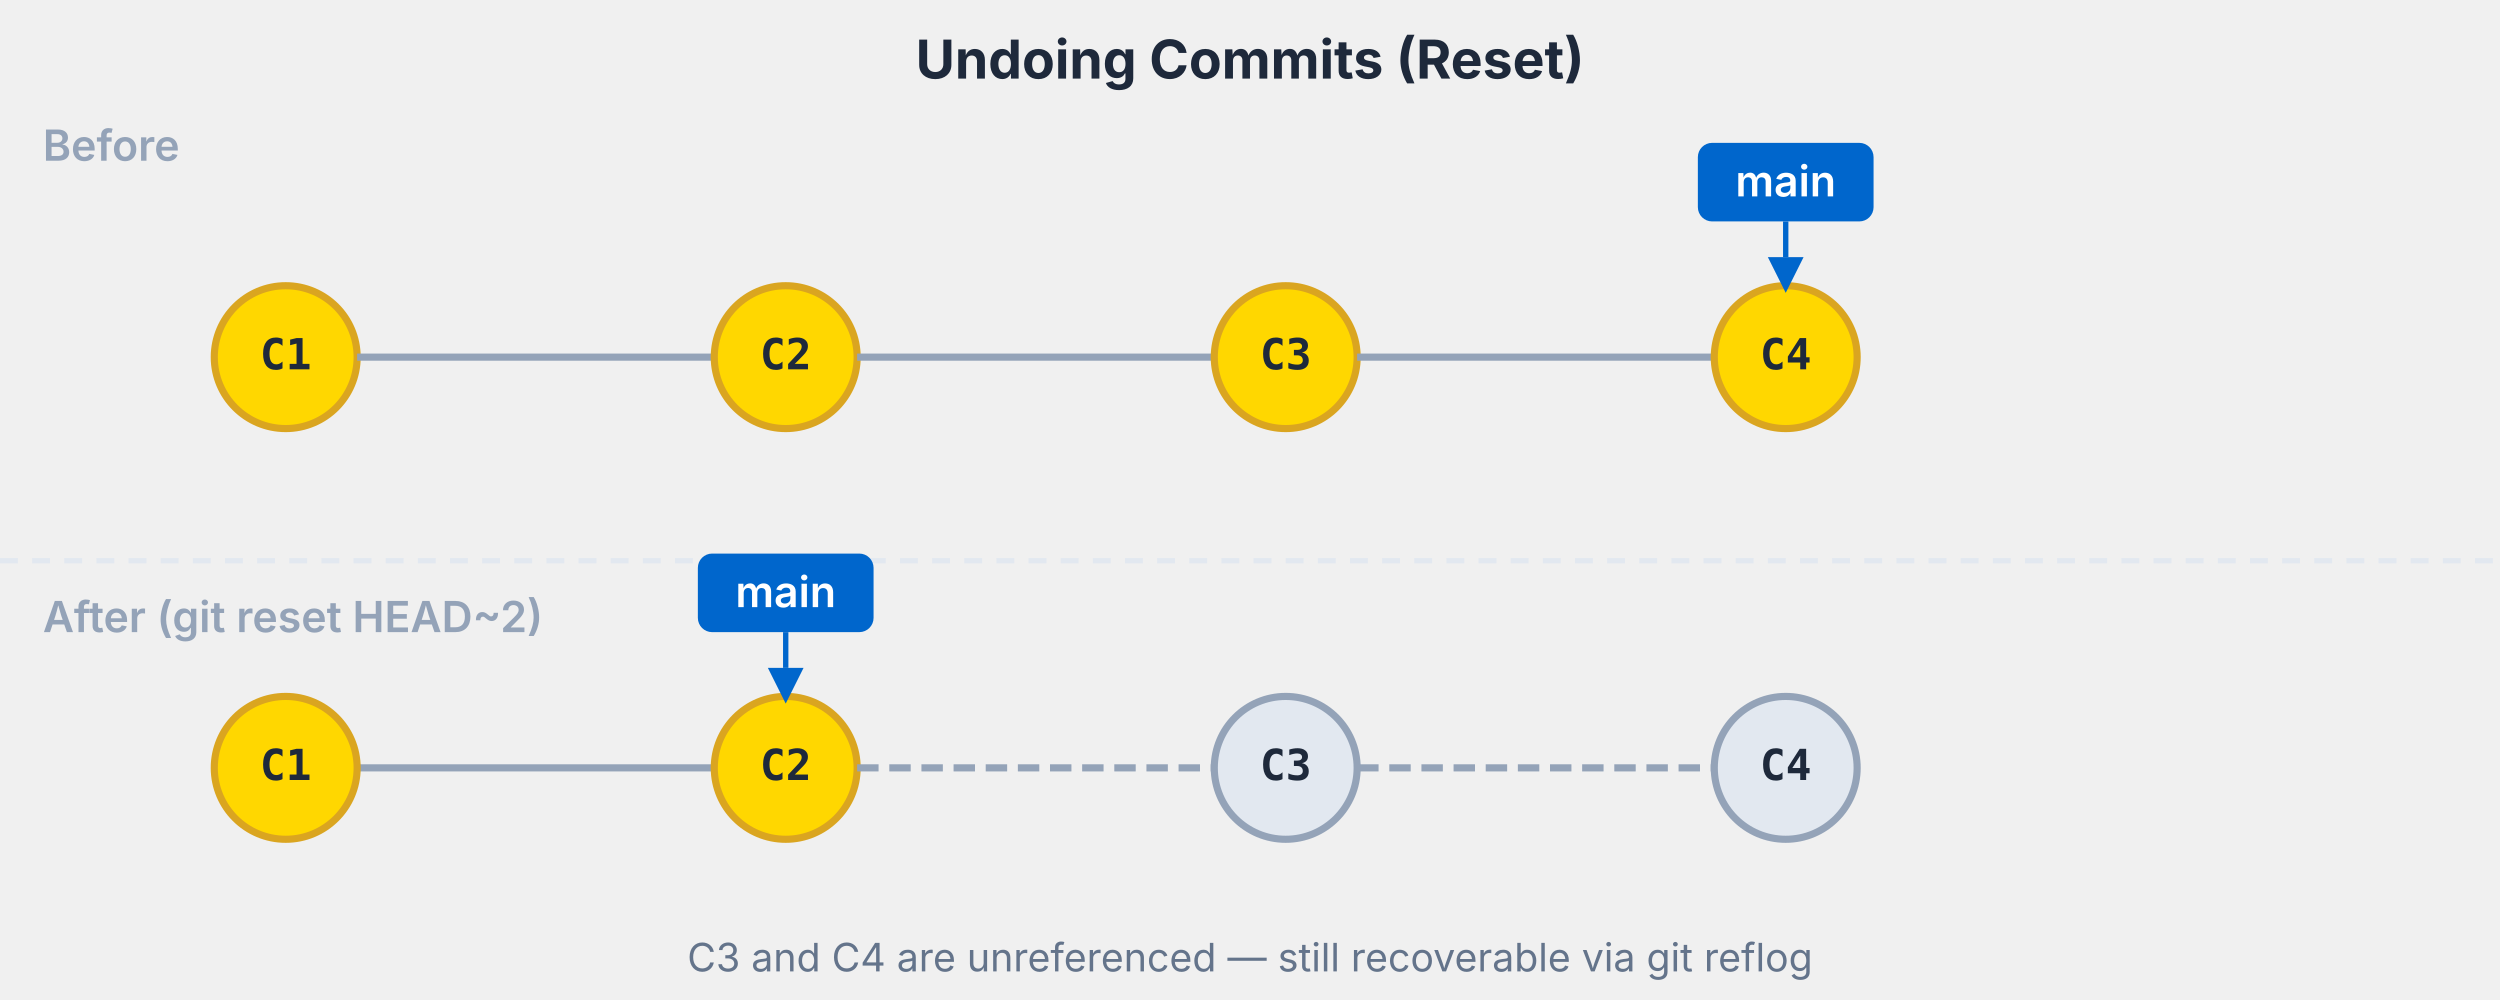
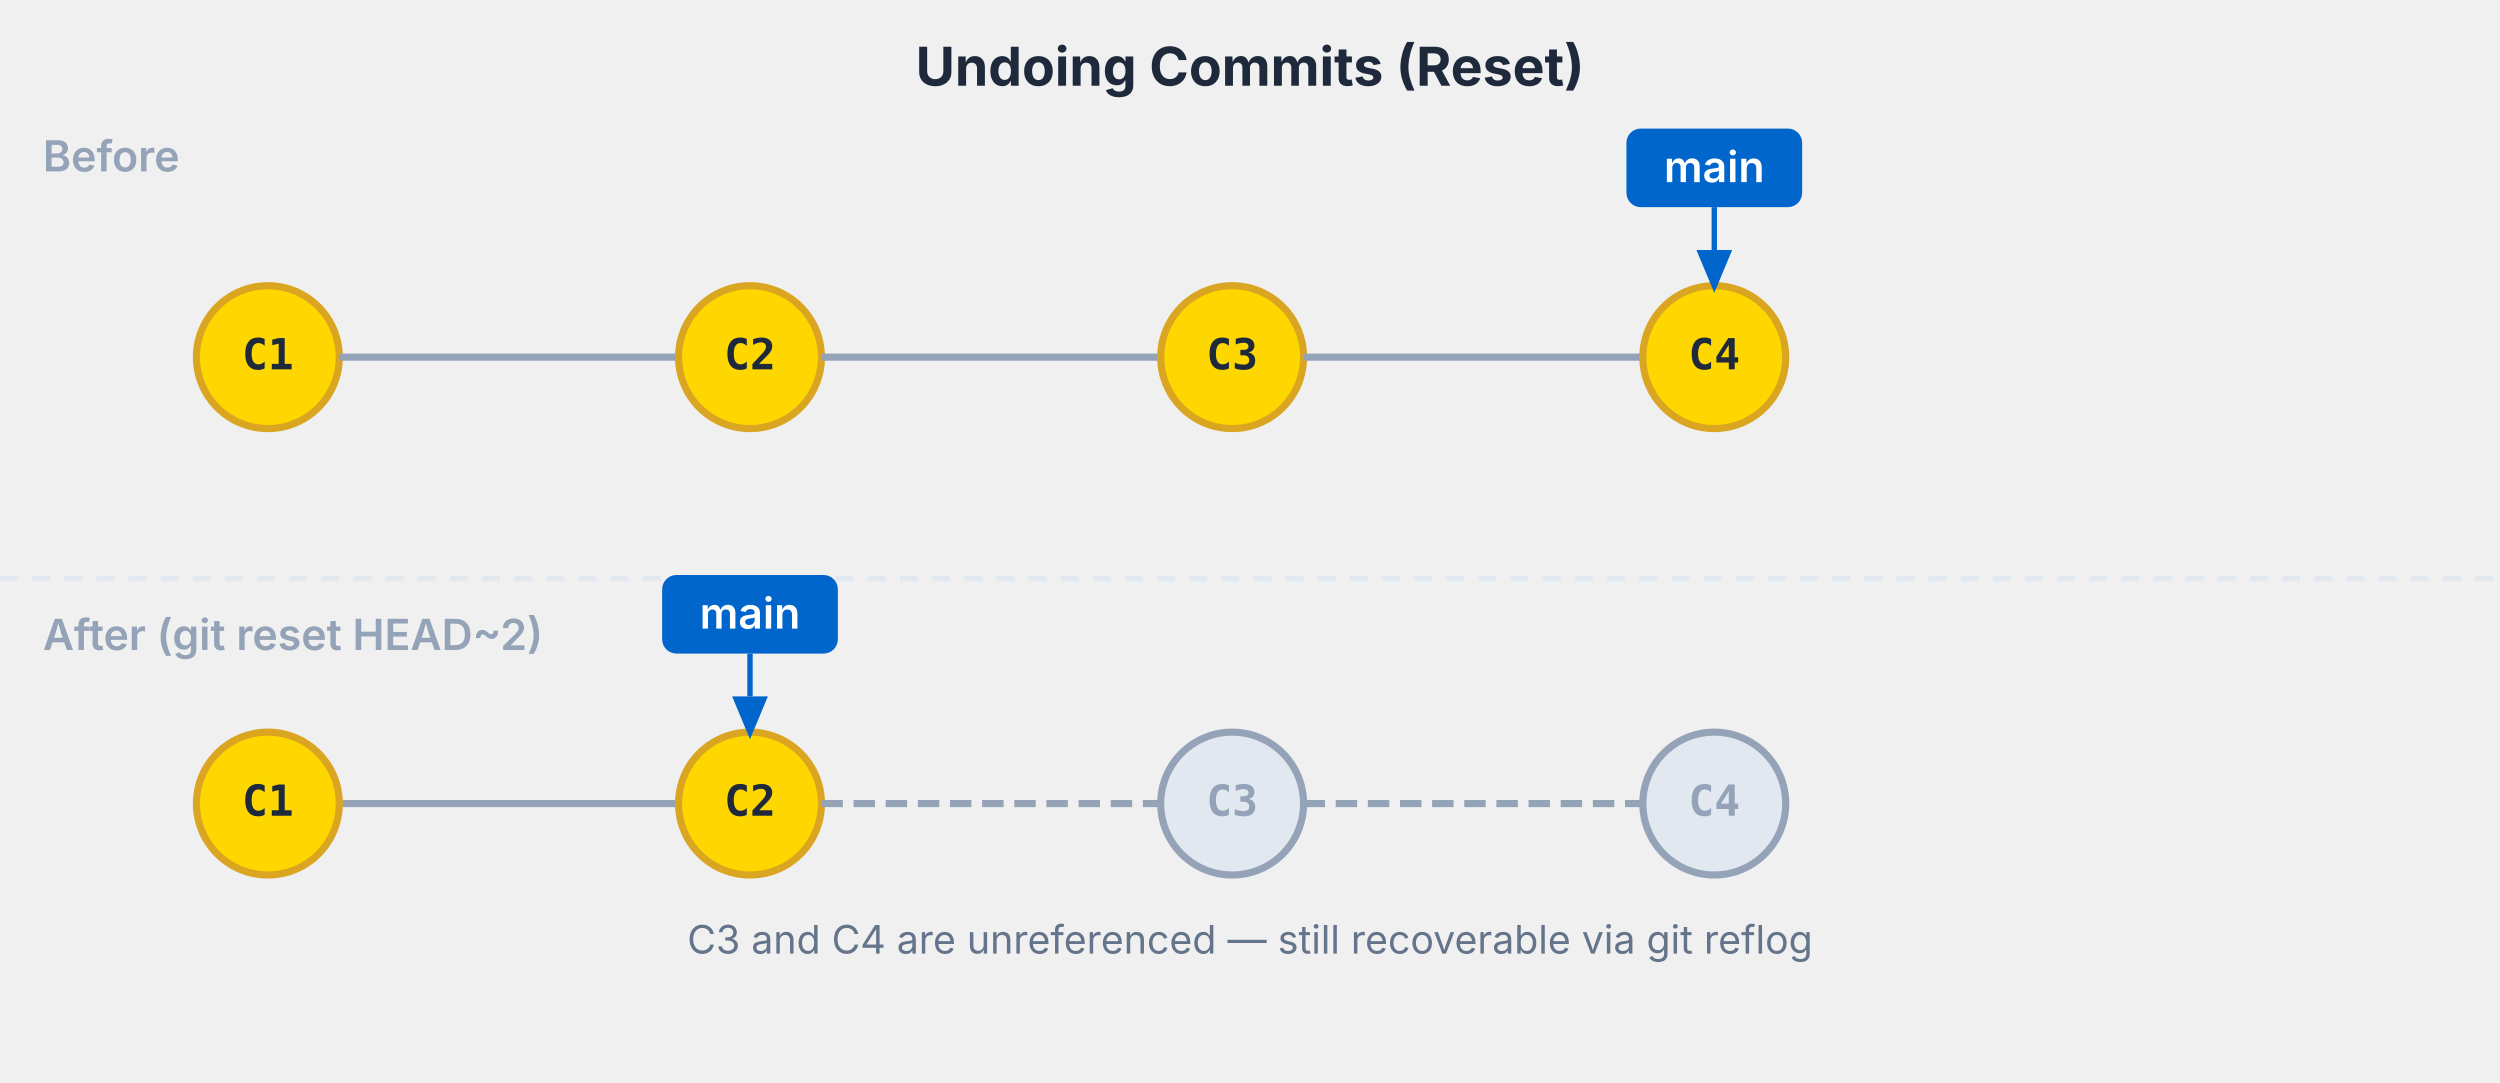
- <svg xmlns="http://www.w3.org/2000/svg" viewBox="0 0 700 280">
-   <text x="350" y="22" font-family="-apple-system, BlinkMacSystemFont, 'Segoe UI', sans-serif" font-size="15" font-weight="bold" text-anchor="middle" fill="#1e293b">Undoing Commits (Reset)</text>
-   <text x="12" y="45" font-family="-apple-system, BlinkMacSystemFont, 'Segoe UI', sans-serif" font-size="12" font-weight="600" fill="#94a3b8">Before</text>
-   <line x1="0" y1="157" x2="700" y2="157" stroke="#e2e8f0" stroke-width="1.5" stroke-dasharray="5,4" />
-   <text x="12" y="177" font-family="-apple-system, BlinkMacSystemFont, 'Segoe UI', sans-serif" font-size="12" font-weight="600" fill="#94a3b8">After  (git reset HEAD~2)</text>
-   <circle cx="80" cy="100" r="20" fill="#FFD700" stroke="#DAA520" stroke-width="2" opacity="1" />
-   <text x="80" y="100" font-family="monospace" font-size="12" font-weight="bold" text-anchor="middle" dominant-baseline="middle" fill="#1e293b" opacity="1">C1</text>
-   <line x1="100" y1="100" x2="200" y2="100" stroke="#94a3b8" stroke-width="2" fill="none" />
-   <circle cx="220" cy="100" r="20" fill="#FFD700" stroke="#DAA520" stroke-width="2" opacity="1" />
-   <text x="220" y="100" font-family="monospace" font-size="12" font-weight="bold" text-anchor="middle" dominant-baseline="middle" fill="#1e293b" opacity="1">C2</text>
-   <line x1="240" y1="100" x2="340" y2="100" stroke="#94a3b8" stroke-width="2" fill="none" />
-   <circle cx="360" cy="100" r="20" fill="#FFD700" stroke="#DAA520" stroke-width="2" opacity="1" />
-   <text x="360" y="100" font-family="monospace" font-size="12" font-weight="bold" text-anchor="middle" dominant-baseline="middle" fill="#1e293b" opacity="1">C3</text>
-   <line x1="380" y1="100" x2="480" y2="100" stroke="#94a3b8" stroke-width="2" fill="none" />
-   <circle cx="500" cy="100" r="20" fill="#FFD700" stroke="#DAA520" stroke-width="2" opacity="1" />
-   <text x="500" y="100" font-family="monospace" font-size="12" font-weight="bold" text-anchor="middle" dominant-baseline="middle" fill="#1e293b" opacity="1">C4</text>
-   <rect x="475.4" y="40.0" width="49.2" height="22" rx="4" fill="#0066CC" />
-   <text x="500" y="55.0" font-family="-apple-system, BlinkMacSystemFont, 'Segoe UI', sans-serif" font-size="12" font-weight="600" text-anchor="middle" fill="white">main</text>
-   <line x1="500" y1="62" x2="500" y2="72.0" stroke="#0066CC" stroke-width="1.5" />
-   <polygon points="495,72.0 505,72.0 500,82.0" fill="#0066CC" />
-   <line x1="100" y1="215" x2="200" y2="215" stroke="#94a3b8" stroke-width="2" fill="none" />
-   <circle cx="80" cy="215" r="20" fill="#FFD700" stroke="#DAA520" stroke-width="2" opacity="1" />
-   <text x="80" y="215" font-family="monospace" font-size="12" font-weight="bold" text-anchor="middle" dominant-baseline="middle" fill="#1e293b" opacity="1">C1</text>
-   <circle cx="220" cy="215" r="20" fill="#FFD700" stroke="#DAA520" stroke-width="2" opacity="1" />
-   <text x="220" y="215" font-family="monospace" font-size="12" font-weight="bold" text-anchor="middle" dominant-baseline="middle" fill="#1e293b" opacity="1">C2</text>
-   <line x1="240" y1="215" x2="340" y2="215" stroke="#94a3b8" stroke-width="2" stroke-dasharray="6,3" fill="none" />
-   <line x1="380" y1="215" x2="480" y2="215" stroke="#94a3b8" stroke-width="2" stroke-dasharray="6,3" fill="none" />
-   <circle cx="360" cy="215" r="20" fill="#e2e8f0" stroke="#94a3b8" stroke-width="2" opacity="1" />
-   <text x="360" y="215" font-family="monospace" font-size="12" font-weight="bold" text-anchor="middle" dominant-baseline="middle" fill="#1e293b" opacity="1">C3</text>
-   <circle cx="500" cy="215" r="20" fill="#e2e8f0" stroke="#94a3b8" stroke-width="2" opacity="1" />
-   <text x="500" y="215" font-family="monospace" font-size="12" font-weight="bold" text-anchor="middle" dominant-baseline="middle" fill="#1e293b" opacity="1">C4</text>
-   <rect x="195.4" y="155.0" width="49.2" height="22" rx="4" fill="#0066CC" />
-   <text x="220" y="170.0" font-family="-apple-system, BlinkMacSystemFont, 'Segoe UI', sans-serif" font-size="12" font-weight="600" text-anchor="middle" fill="white">main</text>
-   <line x1="220" y1="177" x2="220" y2="187.0" stroke="#0066CC" stroke-width="1.5" />
-   <polygon points="215,187.0 225,187.0 220,197.0" fill="#0066CC" />
-   <text x="350" y="272" font-family="-apple-system, BlinkMacSystemFont, 'Segoe UI', sans-serif" font-size="11" fill="#64748b" text-anchor="middle">C3 and C4 are unreferenced — still recoverable via git reflog</text>
+ <svg xmlns="http://www.w3.org/2000/svg" viewBox="0 0 700 303">
+   <text x="350" y="24" font-family="-apple-system, BlinkMacSystemFont, 'Segoe UI', sans-serif" font-size="15" font-weight="bold" text-anchor="middle" fill="#1e293b">Undoing Commits (Reset)</text>
+   <text x="12" y="48" font-family="-apple-system, BlinkMacSystemFont, 'Segoe UI', sans-serif" font-size="12" font-weight="600" fill="#94a3b8">Before</text>
+   <circle cx="75" cy="100" r="20" fill="#FFD700" stroke="#DAA520" stroke-width="2" />
+   <text x="75" y="100" font-family="monospace" font-size="12" font-weight="bold" text-anchor="middle" dominant-baseline="middle" fill="#1e293b">C1</text>
+   <line x1="95" y1="100" x2="190" y2="100" stroke="#94a3b8" stroke-width="2" fill="none" />
+   <circle cx="210" cy="100" r="20" fill="#FFD700" stroke="#DAA520" stroke-width="2" />
+   <text x="210" y="100" font-family="monospace" font-size="12" font-weight="bold" text-anchor="middle" dominant-baseline="middle" fill="#1e293b">C2</text>
+   <line x1="230" y1="100" x2="325" y2="100" stroke="#94a3b8" stroke-width="2" fill="none" />
+   <circle cx="345" cy="100" r="20" fill="#FFD700" stroke="#DAA520" stroke-width="2" />
+   <text x="345" y="100" font-family="monospace" font-size="12" font-weight="bold" text-anchor="middle" dominant-baseline="middle" fill="#1e293b">C3</text>
+   <line x1="365" y1="100" x2="460" y2="100" stroke="#94a3b8" stroke-width="2" fill="none" />
+   <circle cx="480" cy="100" r="20" fill="#FFD700" stroke="#DAA520" stroke-width="2" />
+   <text x="480" y="100" font-family="monospace" font-size="12" font-weight="bold" text-anchor="middle" dominant-baseline="middle" fill="#1e293b">C4</text>
+   <rect x="455.4" y="36" width="49.2" height="22" rx="4" fill="#0066CC" />
+   <text x="480" y="51" font-family="-apple-system, BlinkMacSystemFont, 'Segoe UI', sans-serif" font-size="12" font-weight="600" text-anchor="middle" fill="white">main</text>
+   <line x1="480" y1="58" x2="480" y2="70" stroke="#0066CC" stroke-width="1.5" />
+   <polygon points="475,70 485,70 480,82" fill="#0066CC" />
+   <line x1="0" y1="162" x2="700" y2="162" stroke="#e2e8f0" stroke-width="1.5" stroke-dasharray="5,4" />
+   <text x="12" y="182" font-family="-apple-system, BlinkMacSystemFont, 'Segoe UI', sans-serif" font-size="12" font-weight="600" fill="#94a3b8">After  (git reset HEAD~2)</text>
+   <line x1="95" y1="225" x2="190" y2="225" stroke="#94a3b8" stroke-width="2" fill="none" />
+   <circle cx="75" cy="225" r="20" fill="#FFD700" stroke="#DAA520" stroke-width="2" />
+   <text x="75" y="225" font-family="monospace" font-size="12" font-weight="bold" text-anchor="middle" dominant-baseline="middle" fill="#1e293b">C1</text>
+   <circle cx="210" cy="225" r="20" fill="#FFD700" stroke="#DAA520" stroke-width="2" />
+   <text x="210" y="225" font-family="monospace" font-size="12" font-weight="bold" text-anchor="middle" dominant-baseline="middle" fill="#1e293b">C2</text>
+   <rect x="185.4" y="161" width="49.2" height="22" rx="4" fill="#0066CC" />
+   <text x="210" y="176" font-family="-apple-system, BlinkMacSystemFont, 'Segoe UI', sans-serif" font-size="12" font-weight="600" text-anchor="middle" fill="white">main</text>
+   <line x1="210" y1="183" x2="210" y2="195" stroke="#0066CC" stroke-width="1.5" />
+   <polygon points="205,195 215,195 210,207" fill="#0066CC" />
+   <line x1="230" y1="225" x2="325" y2="225" stroke="#94a3b8" stroke-width="2" stroke-dasharray="6,3" fill="none" />
+   <line x1="365" y1="225" x2="460" y2="225" stroke="#94a3b8" stroke-width="2" stroke-dasharray="6,3" fill="none" />
+   <circle cx="345" cy="225" r="20" fill="#e2e8f0" stroke="#94a3b8" stroke-width="2" />
+   <text x="345" y="225" font-family="monospace" font-size="12" font-weight="bold" text-anchor="middle" dominant-baseline="middle" fill="#94a3b8">C3</text>
+   <circle cx="480" cy="225" r="20" fill="#e2e8f0" stroke="#94a3b8" stroke-width="2" />
+   <text x="480" y="225" font-family="monospace" font-size="12" font-weight="bold" text-anchor="middle" dominant-baseline="middle" fill="#94a3b8">C4</text>
+   <text x="350" y="267" font-family="-apple-system, BlinkMacSystemFont, 'Segoe UI', sans-serif" font-size="11" fill="#64748b" text-anchor="middle">C3 and C4 are unreferenced — still recoverable via git reflog</text>
</svg>
